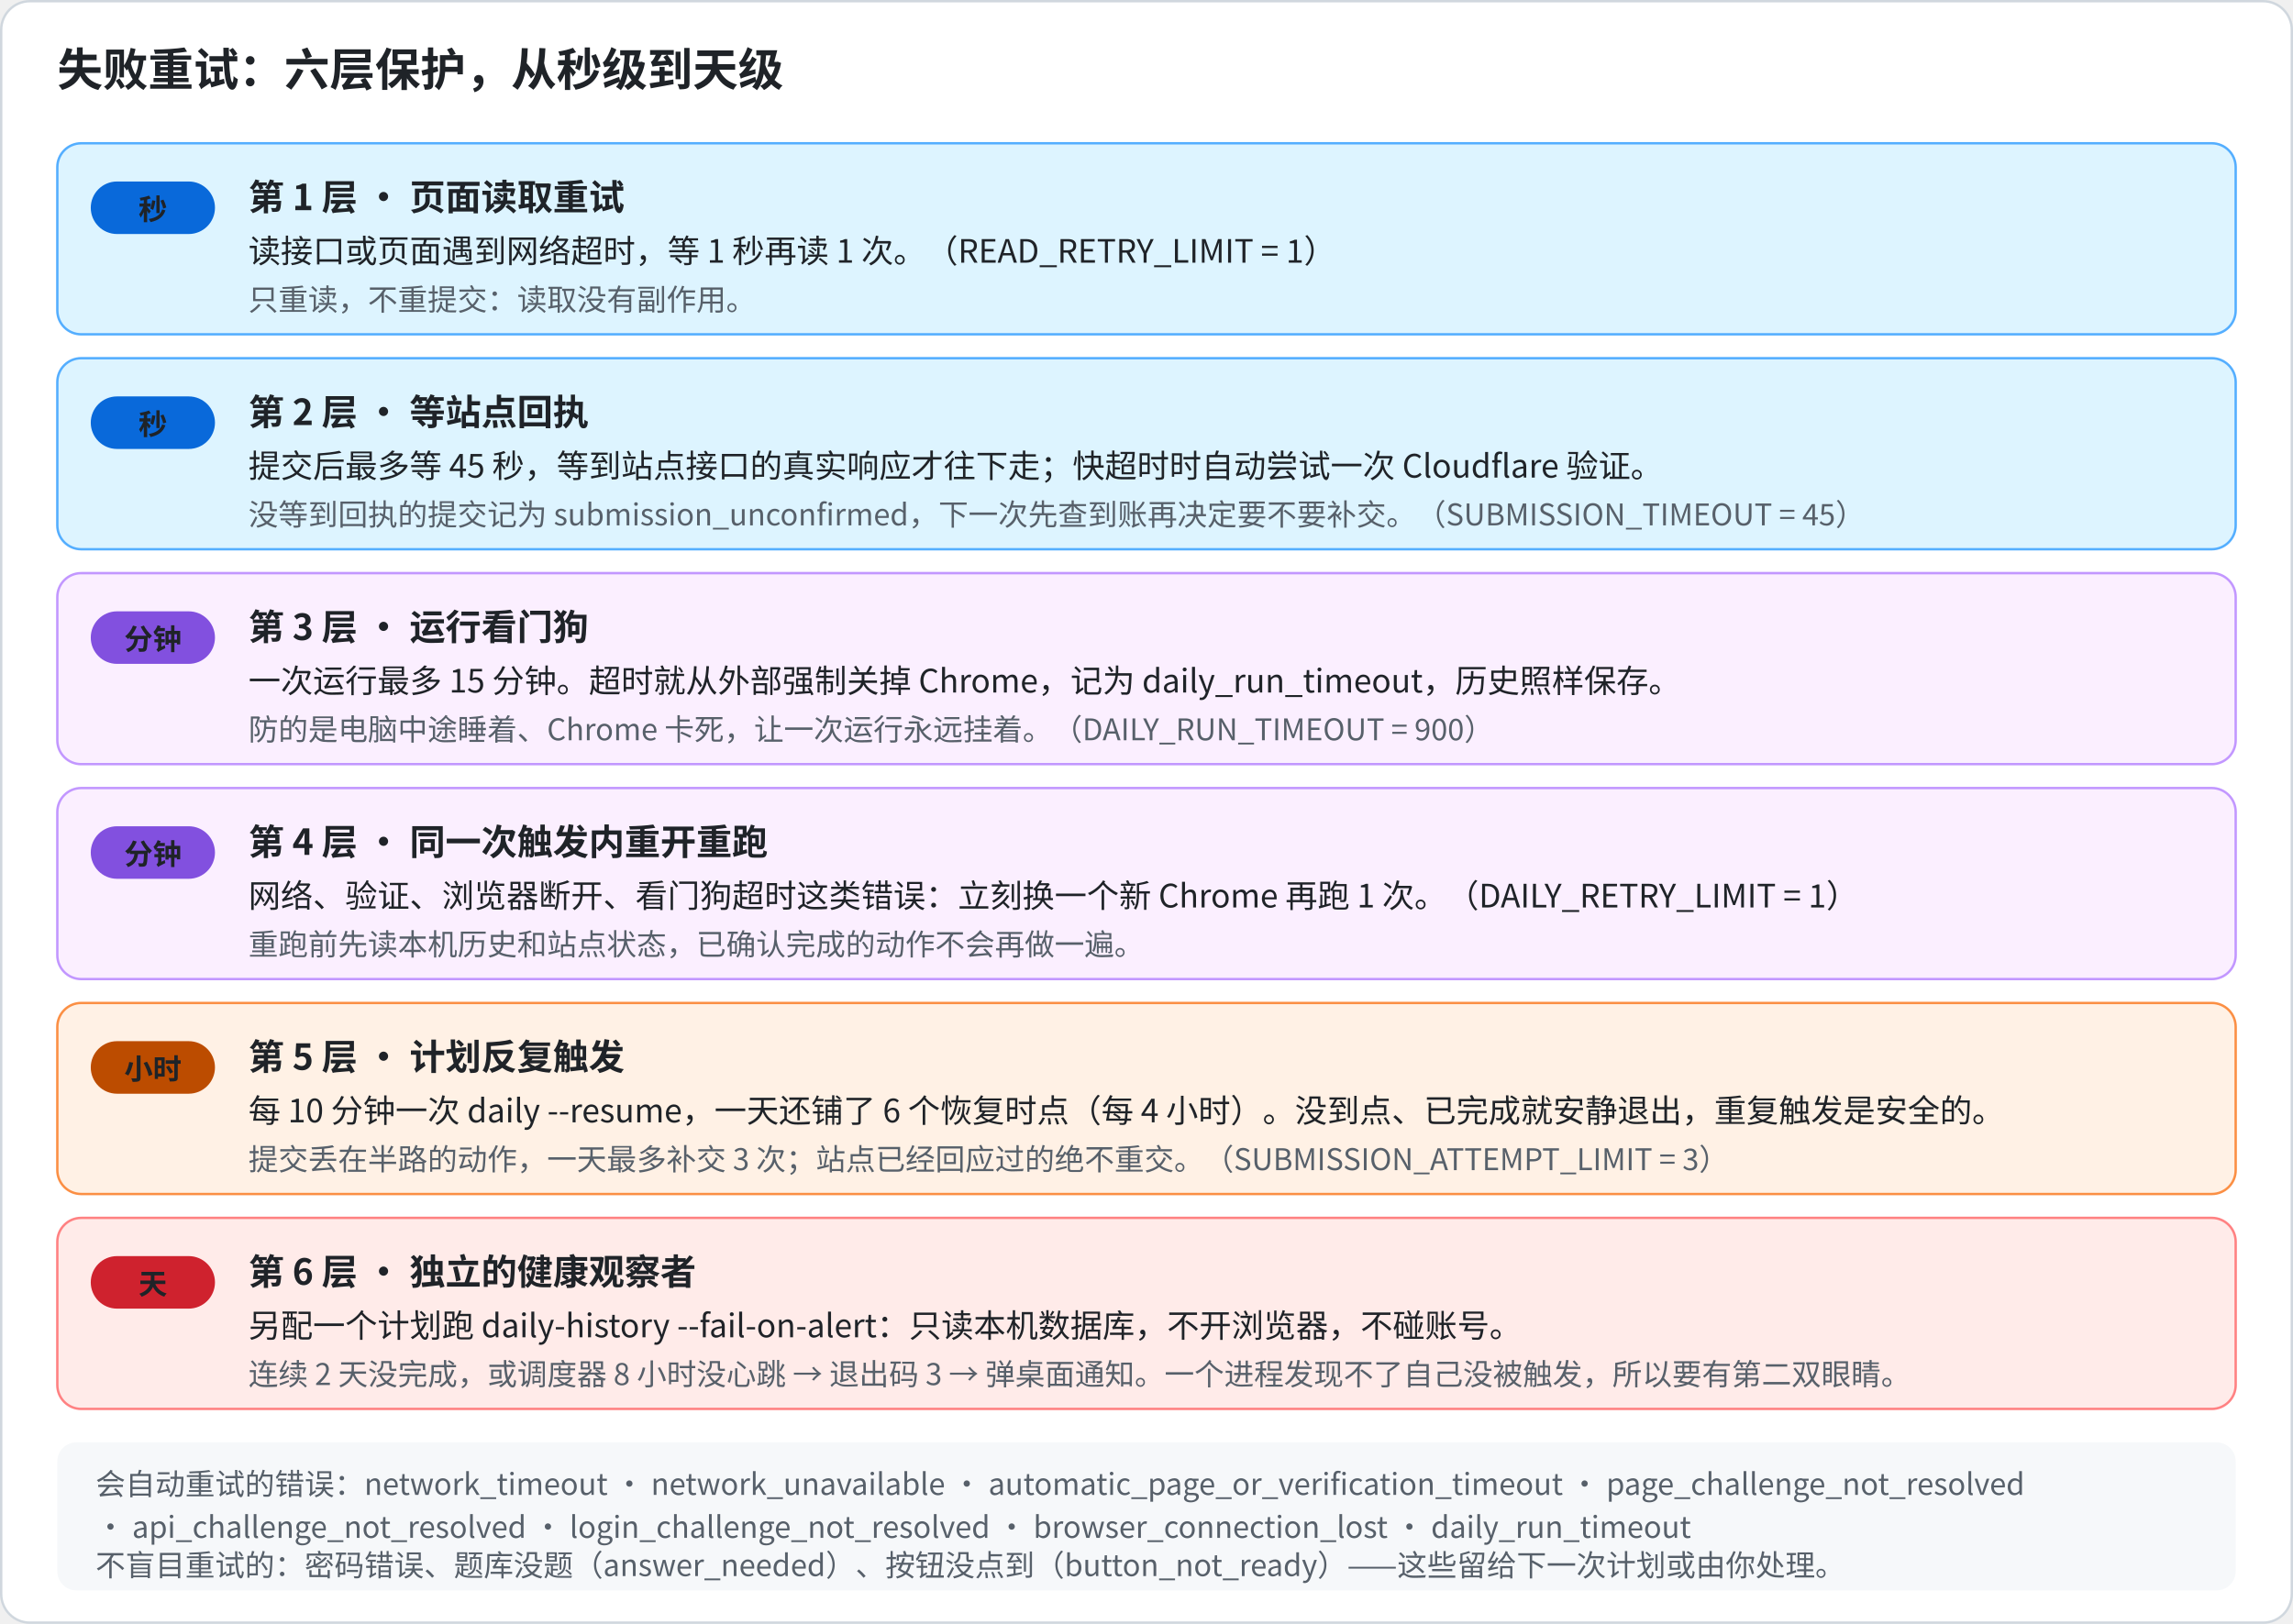
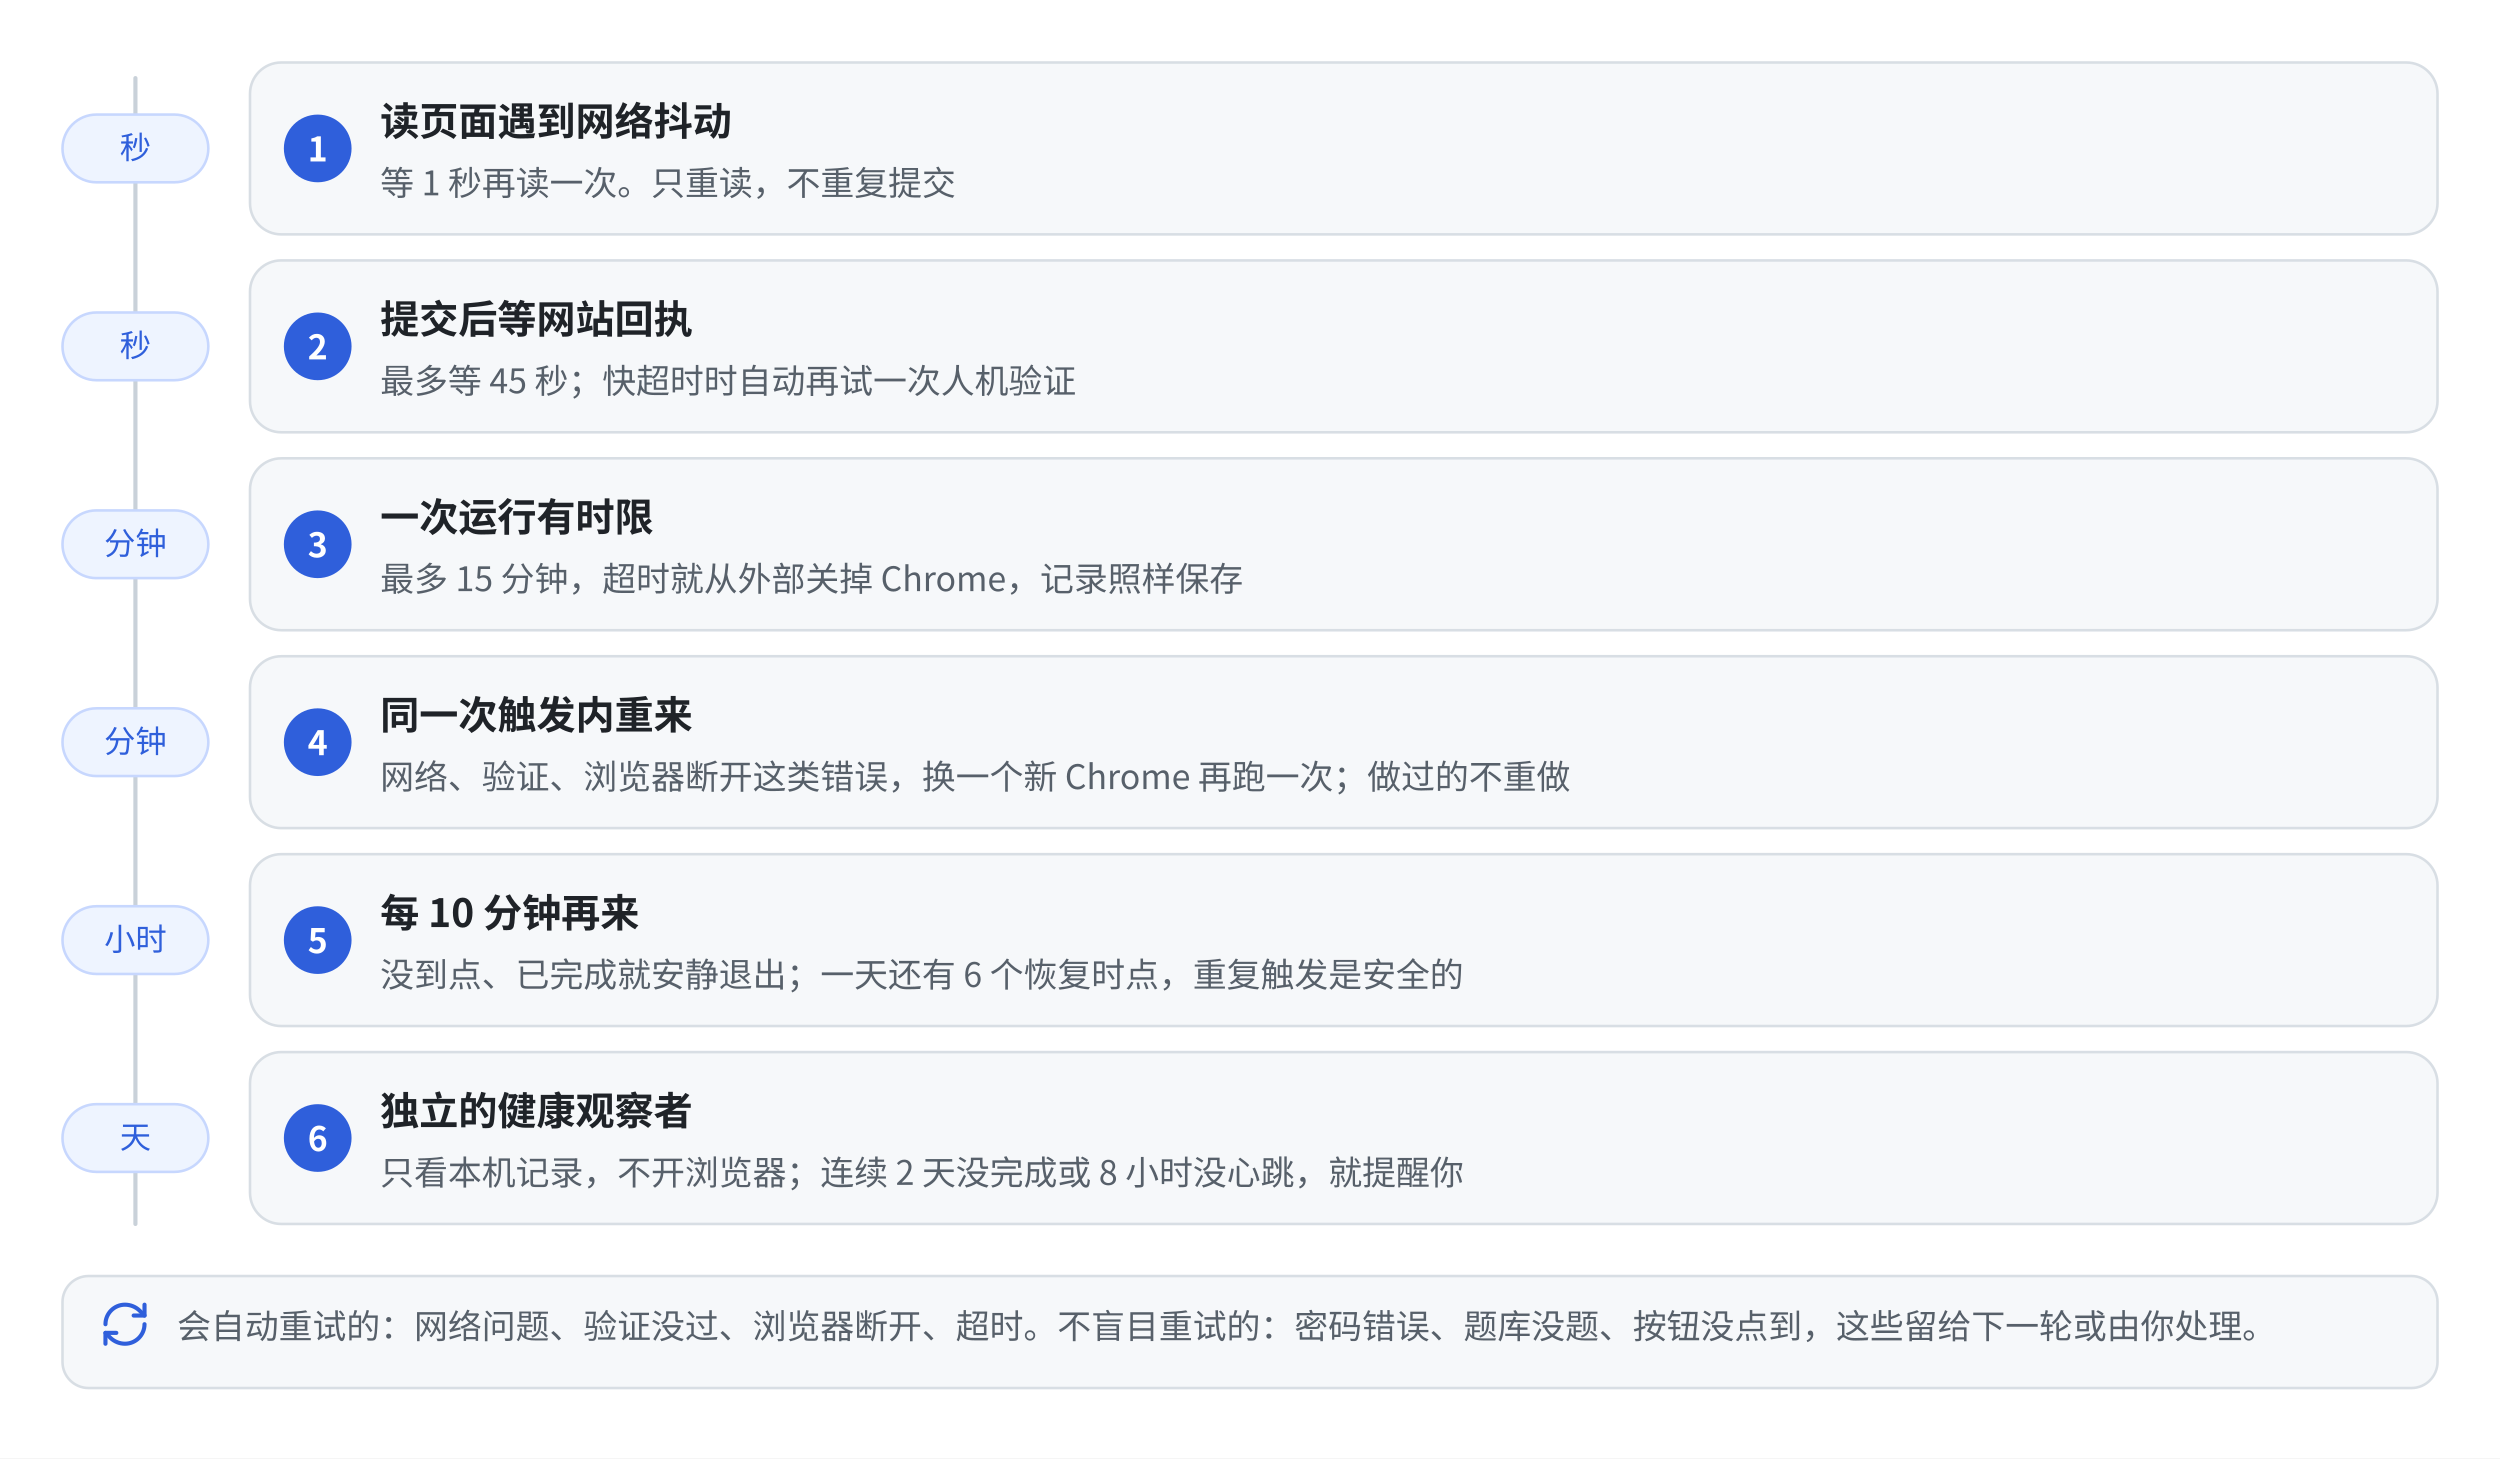
- <svg xmlns="http://www.w3.org/2000/svg" width="960" height="680" viewBox="0 0 960 680" role="img" aria-label="失败重试：六层保护，从秒级到天级">
+ <svg xmlns="http://www.w3.org/2000/svg" width="960" height="560" viewBox="0 0 960 560" role="img" aria-label="失败重试：六层保护">
  <style>
- text{font-family:-apple-system,BlinkMacSystemFont,'Segoe UI','PingFang SC','Hiragino Sans GB','Microsoft YaHei','Noto Sans CJK SC',Helvetica,Arial,sans-serif;fill:#1f2328}
- .h{font-size:19px;font-weight:700}.b{font-size:15px;font-weight:600}.t{font-size:13.5px}.s{font-size:12.5px;fill:#57606a}.n{font-size:14px;font-weight:700;fill:#fff}
- .tag{font-size:12px;font-weight:700}
+ text{font-family:-apple-system,BlinkMacSystemFont,'Segoe UI','PingFang SC','Hiragino Sans GB','Microsoft YaHei','Noto Sans CJK SC',Helvetica,Arial,sans-serif;fill:#1f2328;font-size:13px}
+ .h{font-size:15px;font-weight:600}.hb{font-size:17px;font-weight:700}
+ .s{font-size:13px;fill:#57606a}.xs{font-size:12px;fill:#6f7781}
+ .mono{font-family:ui-monospace,SFMono-Regular,Menlo,Consolas,'PingFang SC','Microsoft YaHei',monospace;font-size:12px;fill:#57606a}
+ .w{fill:#ffffff;font-weight:600}
+ .bg{fill:#ffffff}
+ .line{stroke:#8c959f;stroke-width:1.6;fill:none;stroke-linecap:round;stroke-linejoin:round}
+ .line.soft{stroke:#c9d1d9}
+ .ar{stroke:#8c959f;stroke-width:1.6;fill:none;marker-end:url(#ah);stroke-linecap:round;stroke-linejoin:round}
+ .ar.blue{stroke:#2f5fdb;marker-end:url(#ah-blue)}.ar.green{stroke:#1a7f37;marker-end:url(#ah-green)}
+ .ar.red{stroke:#cf222e;marker-end:url(#ah-red)}.ar.amber{stroke:#9a6700;marker-end:url(#ah-amber)}
+ .ar.dash{stroke-dasharray:5 4}
+ .ic{fill:none;stroke-width:1.9;stroke-linecap:round;stroke-linejoin:round}
+ .c-gray{fill:#f6f8fa;stroke:#d8dee4;stroke-width:1}.f-gray{fill:#57606a}.k-gray{stroke:#57606a}.t-gray{fill:#57606a}.ic-gray{stroke:#57606a}.sf-gray{fill:#f6f8fa}.ss-gray{stroke:#d8dee4}
+ .c-blue{fill:#eef4ff;stroke:#c7d7fe;stroke-width:1}.f-blue{fill:#2f5fdb}.k-blue{stroke:#2f5fdb}.t-blue{fill:#2f5fdb}.ic-blue{stroke:#2f5fdb}.sf-blue{fill:#eef4ff}.ss-blue{stroke:#c7d7fe}
+ .c-green{fill:#ecfdf3;stroke:#b7e4c7;stroke-width:1}.f-green{fill:#1a7f37}.k-green{stroke:#1a7f37}.t-green{fill:#1a7f37}.ic-green{stroke:#1a7f37}.sf-green{fill:#ecfdf3}.ss-green{stroke:#b7e4c7}
+ .c-amber{fill:#fff8e6;stroke:#f5d78a;stroke-width:1}.f-amber{fill:#9a6700}.k-amber{stroke:#9a6700}.t-amber{fill:#9a6700}.ic-amber{stroke:#9a6700}.sf-amber{fill:#fff8e6}.ss-amber{stroke:#f5d78a}
+ .c-red{fill:#fff1f0;stroke:#f7b9b4;stroke-width:1}.f-red{fill:#cf222e}.k-red{stroke:#cf222e}.t-red{fill:#cf222e}.ic-red{stroke:#cf222e}.sf-red{fill:#fff1f0}.ss-red{stroke:#f7b9b4}
+ .c-purple{fill:#f6f1ff;stroke:#d6c7f5;stroke-width:1}.f-purple{fill:#6e40c9}.k-purple{stroke:#6e40c9}.t-purple{fill:#6e40c9}.ic-purple{stroke:#6e40c9}.sf-purple{fill:#f6f1ff}.ss-purple{stroke:#d6c7f5}
+ @media (prefers-color-scheme: dark){
+ text{fill:#e6edf3}.s{fill:#a3adb8}.xs{fill:#8b949e}.mono{fill:#a3adb8}.w{fill:#ffffff}
+ .bg{fill:#0d1117}
+ .line{stroke:#6e7681}.line.soft{stroke:#30363d}
+ .ar{stroke:#6e7681}
+ .ar.blue{stroke:#79a6ff}.ar.green{stroke:#4ad07a}.ar.red{stroke:#ff7b72}.ar.amber{stroke:#e3b341}
+ .c-gray{fill:#161b22;stroke:#30363d}.f-gray{fill:#8b949e}.k-gray{stroke:#8b949e}.t-gray{fill:#8b949e}.ic-gray{stroke:#8b949e}.sf-gray{fill:#161b22}.ss-gray{stroke:#30363d}
+ .c-blue{fill:#12203a;stroke:#2b4a86}.f-blue{fill:#79a6ff}.k-blue{stroke:#79a6ff}.t-blue{fill:#79a6ff}.ic-blue{stroke:#79a6ff}.sf-blue{fill:#12203a}.ss-blue{stroke:#2b4a86}
+ .c-green{fill:#0f2a1a;stroke:#1f5a33}.f-green{fill:#4ad07a}.k-green{stroke:#4ad07a}.t-green{fill:#4ad07a}.ic-green{stroke:#4ad07a}.sf-green{fill:#0f2a1a}.ss-green{stroke:#1f5a33}
+ .c-amber{fill:#2e2410;stroke:#6b4f12}.f-amber{fill:#e3b341}.k-amber{stroke:#e3b341}.t-amber{fill:#e3b341}.ic-amber{stroke:#e3b341}.sf-amber{fill:#2e2410}.ss-amber{stroke:#6b4f12}
+ .c-red{fill:#301416;stroke:#7a2a2e}.f-red{fill:#ff7b72}.k-red{stroke:#ff7b72}.t-red{fill:#ff7b72}.ic-red{stroke:#ff7b72}.sf-red{fill:#301416}.ss-red{stroke:#7a2a2e}
+ .c-purple{fill:#231a36;stroke:#4a3480}.f-purple{fill:#b083f0}.k-purple{stroke:#b083f0}.t-purple{fill:#b083f0}.ic-purple{stroke:#b083f0}.sf-purple{fill:#231a36}.ss-purple{stroke:#4a3480}
+ }
</style>
-   <rect x="0.5" y="0.5" width="959" height="679" rx="12" fill="#fff" stroke="#d0d7de" />
-   <text x="24" y="36" class="h">失败重试：六层保护，从秒级到天级</text>
-   <rect x="24" y="60" width="912" height="80" rx="10" fill="#ddf4ff" stroke="#54aeff" />
-   <rect x="38" y="76" width="52" height="22" rx="11" fill="#0969da" />
-   <text x="64" y="92" class="tag" text-anchor="middle" fill="#fff">秒</text>
-   <text x="104" y="88" class="b">第 1 层 · 页面读取重试</text>
-   <text x="104" y="110" class="t">读接口或页面遇到网络超时，等 1 秒再读 1 次。（READ_RETRY_LIMIT = 1）</text>
-   <text x="104" y="130" class="s">只重读，不重提交：读取没有副作用。</text>
-   <rect x="24" y="150" width="912" height="80" rx="10" fill="#ddf4ff" stroke="#54aeff" />
-   <rect x="38" y="166" width="52" height="22" rx="11" fill="#0969da" />
-   <text x="64" y="182" class="tag" text-anchor="middle" fill="#fff">秒</text>
-   <text x="104" y="178" class="b">第 2 层 · 等站点回执</text>
-   <text x="104" y="200" class="t">提交后最多等 45 秒，等到站点接口的真实响应才往下走；快超时时自动尝试一次 Cloudflare 验证。</text>
-   <text x="104" y="220" class="s">没等到回执的提交记为 submission_unconfirmed，下一次先查到账再决定要不要补交。（SUBMISSION_TIMEOUT = 45）</text>
-   <rect x="24" y="240" width="912" height="80" rx="10" fill="#fbefff" stroke="#c297ff" />
-   <rect x="38" y="256" width="52" height="22" rx="11" fill="#8250df" />
-   <text x="64" y="272" class="tag" text-anchor="middle" fill="#fff">分钟</text>
-   <text x="104" y="268" class="b">第 3 层 · 运行看门狗</text>
-   <text x="104" y="290" class="t">一次运行最多 15 分钟。超时就从外部强制关掉 Chrome，记为 daily_run_timeout，历史照样保存。</text>
-   <text x="104" y="310" class="s">防的是电脑中途睡着、Chrome 卡死，让一次运行永远挂着。（DAILY_RUN_TIMEOUT = 900）</text>
-   <rect x="24" y="330" width="912" height="80" rx="10" fill="#fbefff" stroke="#c297ff" />
-   <rect x="38" y="346" width="52" height="22" rx="11" fill="#8250df" />
-   <text x="64" y="362" class="tag" text-anchor="middle" fill="#fff">分钟</text>
-   <text x="104" y="358" class="b">第 4 层 · 同一次触发内重开重跑</text>
-   <text x="104" y="380" class="t">网络、验证、浏览器断开、看门狗超时这类错误：立刻换一个新 Chrome 再跑 1 次。（DAILY_RETRY_LIMIT = 1）</text>
-   <text x="104" y="400" class="s">重跑前先读本机历史和站点状态，已确认完成的动作不会再做一遍。</text>
-   <rect x="24" y="420" width="912" height="80" rx="10" fill="#fff1e5" stroke="#fb8f44" />
-   <rect x="38" y="436" width="52" height="22" rx="11" fill="#bc4c00" />
-   <text x="64" y="452" class="tag" text-anchor="middle" fill="#fff">小时</text>
-   <text x="104" y="448" class="b">第 5 层 · 计划反复触发</text>
-   <text x="104" y="470" class="t">每 10 分钟一次 daily --resume，一天还铺了 6 个恢复时点（每 4 小时）。没到点、已完成就安静退出，重复触发是安全的。</text>
-   <text x="104" y="490" class="s">提交丢在半路的动作，一天最多补交 3 次；站点已经回应过的绝不重交。（SUBMISSION_ATTEMPT_LIMIT = 3）</text>
-   <rect x="24" y="510" width="912" height="80" rx="10" fill="#ffebe9" stroke="#ff8182" />
-   <rect x="38" y="526" width="52" height="22" rx="11" fill="#cf222e" />
-   <text x="64" y="542" class="tag" text-anchor="middle" fill="#fff">天</text>
-   <text x="104" y="538" class="b">第 6 层 · 独立的健康观察者</text>
-   <text x="104" y="560" class="t">另配一个计划跑 daily-history --fail-on-alert：只读本机数据库，不开浏览器，不碰账号。</text>
-   <text x="104" y="580" class="s">连续 2 天没完成，或调度器 8 小时没心跳 → 退出码 3 → 弹桌面通知。一个进程发现不了自己没被触发，所以要有第二双眼睛。</text>
-   <rect x="24" y="604" width="912" height="62" rx="8" fill="#f6f8fa" />
-   <text x="40" y="626" class="s">会自动重试的错误：network_timeout · network_unavailable · automatic_page_or_verification_timeout · page_challenge_not_resolved</text>
-   <text x="40" y="644" class="s">· api_challenge_not_resolved · login_challenge_not_resolved · browser_connection_lost · daily_run_timeout</text>
-   <text x="40" y="660" class="s">不盲目重试的：密码错误、题库没题（answer_needed）、按钮没点到（button_not_ready）——这些留给下一次计划或由你处理。</text>
+   <defs>
+     <marker id="ah" viewBox="0 0 10 10" refX="8.5" refY="5" markerWidth="7" markerHeight="7" orient="auto-start-reverse">
+       <path d="M1,1 L9,5 L1,9" fill="none" stroke="#8c959f" stroke-width="1.8" stroke-linecap="round" stroke-linejoin="round" />
+     </marker>
+     <marker id="ah-blue" viewBox="0 0 10 10" refX="8.5" refY="5" markerWidth="7" markerHeight="7" orient="auto-start-reverse">
+       <path d="M1,1 L9,5 L1,9" fill="none" stroke="#2f5fdb" stroke-width="1.8" stroke-linecap="round" stroke-linejoin="round" />
+     </marker>
+     <marker id="ah-green" viewBox="0 0 10 10" refX="8.5" refY="5" markerWidth="7" markerHeight="7" orient="auto-start-reverse">
+       <path d="M1,1 L9,5 L1,9" fill="none" stroke="#1a7f37" stroke-width="1.8" stroke-linecap="round" stroke-linejoin="round" />
+     </marker>
+     <marker id="ah-red" viewBox="0 0 10 10" refX="8.5" refY="5" markerWidth="7" markerHeight="7" orient="auto-start-reverse">
+       <path d="M1,1 L9,5 L1,9" fill="none" stroke="#cf222e" stroke-width="1.8" stroke-linecap="round" stroke-linejoin="round" />
+     </marker>
+     <marker id="ah-amber" viewBox="0 0 10 10" refX="8.5" refY="5" markerWidth="7" markerHeight="7" orient="auto-start-reverse">
+       <path d="M1,1 L9,5 L1,9" fill="none" stroke="#9a6700" stroke-width="1.8" stroke-linecap="round" stroke-linejoin="round" />
+     </marker>
+   </defs>
+   <rect width="960" height="560" class="bg" />
+   <path d="M52,30 L52,470" class="line soft" />
+   <rect x="24.0" y="44.0" width="56.0" height="26.0" rx="13" class="c-blue" />
+   <text x="52" y="61" class="xs t-blue" text-anchor="middle">秒</text>
+   <rect x="96.0" y="24.0" width="840.0" height="66.0" rx="12" class="c-gray" />
+   <circle cx="122.0" cy="57.0" r="13" class="f-blue" />
+   <text x="122" y="62" class="w" text-anchor="middle" style="font-size:13px">1</text>
+   <text x="146" y="52" class="h">读页面遇到网络抖动</text>
+   <text x="146" y="75" class="s">等 1 秒再读一次。只重读，不重复提交</text>
+   <rect x="24.0" y="120.0" width="56.0" height="26.0" rx="13" class="c-blue" />
+   <text x="52" y="137" class="xs t-blue" text-anchor="middle">秒</text>
+   <rect x="96.0" y="100.0" width="840.0" height="66.0" rx="12" class="c-gray" />
+   <circle cx="122.0" cy="133.0" r="13" class="f-blue" />
+   <text x="122" y="138" class="w" text-anchor="middle" style="font-size:13px">2</text>
+   <text x="146" y="128" class="h">提交后等网站回执</text>
+   <text x="146" y="151" class="s">最多等 45 秒；快超时时自动再试一次人机验证</text>
+   <rect x="24.0" y="196.0" width="56.0" height="26.0" rx="13" class="c-blue" />
+   <text x="52" y="213" class="xs t-blue" text-anchor="middle">分钟</text>
+   <rect x="96.0" y="176.0" width="840.0" height="66.0" rx="12" class="c-gray" />
+   <circle cx="122.0" cy="209.0" r="13" class="f-blue" />
+   <text x="122" y="214" class="w" text-anchor="middle" style="font-size:13px">3</text>
+   <text x="146" y="204" class="h">一次运行有时限</text>
+   <text x="146" y="227" class="s">最多 15 分钟，超时就从外部关掉 Chrome，记录照样保存</text>
+   <rect x="24.0" y="272.0" width="56.0" height="26.0" rx="13" class="c-blue" />
+   <text x="52" y="289" class="xs t-blue" text-anchor="middle">分钟</text>
+   <rect x="96.0" y="252.0" width="840.0" height="66.0" rx="12" class="c-gray" />
+   <circle cx="122.0" cy="285.0" r="13" class="f-blue" />
+   <text x="122" y="290" class="w" text-anchor="middle" style="font-size:13px">4</text>
+   <text x="146" y="280" class="h">同一次触发内重来</text>
+   <text x="146" y="303" class="s">网络、验证、浏览器断开这类错误，换一个新 Chrome 再跑一次；做过的不重做</text>
+   <rect x="24.0" y="348.0" width="56.0" height="26.0" rx="13" class="c-blue" />
+   <text x="52" y="365" class="xs t-blue" text-anchor="middle">小时</text>
+   <rect x="96.0" y="328.0" width="840.0" height="66.0" rx="12" class="c-gray" />
+   <circle cx="122.0" cy="361.0" r="13" class="f-blue" />
+   <text x="122" y="366" class="w" text-anchor="middle" style="font-size:13px">5</text>
+   <text x="146" y="356" class="h">每 10 分钟再来</text>
+   <text x="146" y="379" class="s">没到点、已完成就安静退出；一天还有 6 个恢复时点，重复触发是安全的</text>
+   <rect x="24.0" y="424.0" width="56.0" height="26.0" rx="13" class="c-blue" />
+   <text x="52" y="441" class="xs t-blue" text-anchor="middle">天</text>
+   <rect x="96.0" y="404.0" width="840.0" height="66.0" rx="12" class="c-gray" />
+   <circle cx="122.0" cy="437.0" r="13" class="f-blue" />
+   <text x="122" y="442" class="w" text-anchor="middle" style="font-size:13px">6</text>
+   <text x="146" y="432" class="h">独立的健康观察者</text>
+   <text x="146" y="455" class="s">只看本机记录，不开浏览器；连续 2 天没完成或 8 小时没心跳，就提醒你</text>
+   <rect x="24.0" y="490.0" width="912.0" height="43.0" rx="10" class="c-gray" />
+   <g transform="translate(38.0,498.5) scale(0.833)" class="ic ic-blue">
+     <path d="M3 12a9 9 0 0 1 9-9 9.75 9.75 0 0 1 6.74 2.74L21 8" />
+     <path d="M21 3v5h-5" />
+     <path d="M21 12a9 9 0 0 1-9 9 9.75 9.75 0 0 1-6.74-2.74L3 16" />
+     <path d="M8 16H3v5" />
+   </g>
+   <text x="68" y="514" class="s">会自动重试的：网络问题、验证没过、浏览器断开、超时。不盲目重试的：密码错误、题库没题、按钮没点到，这些留给下一轮或由你处理。</text>
</svg>
